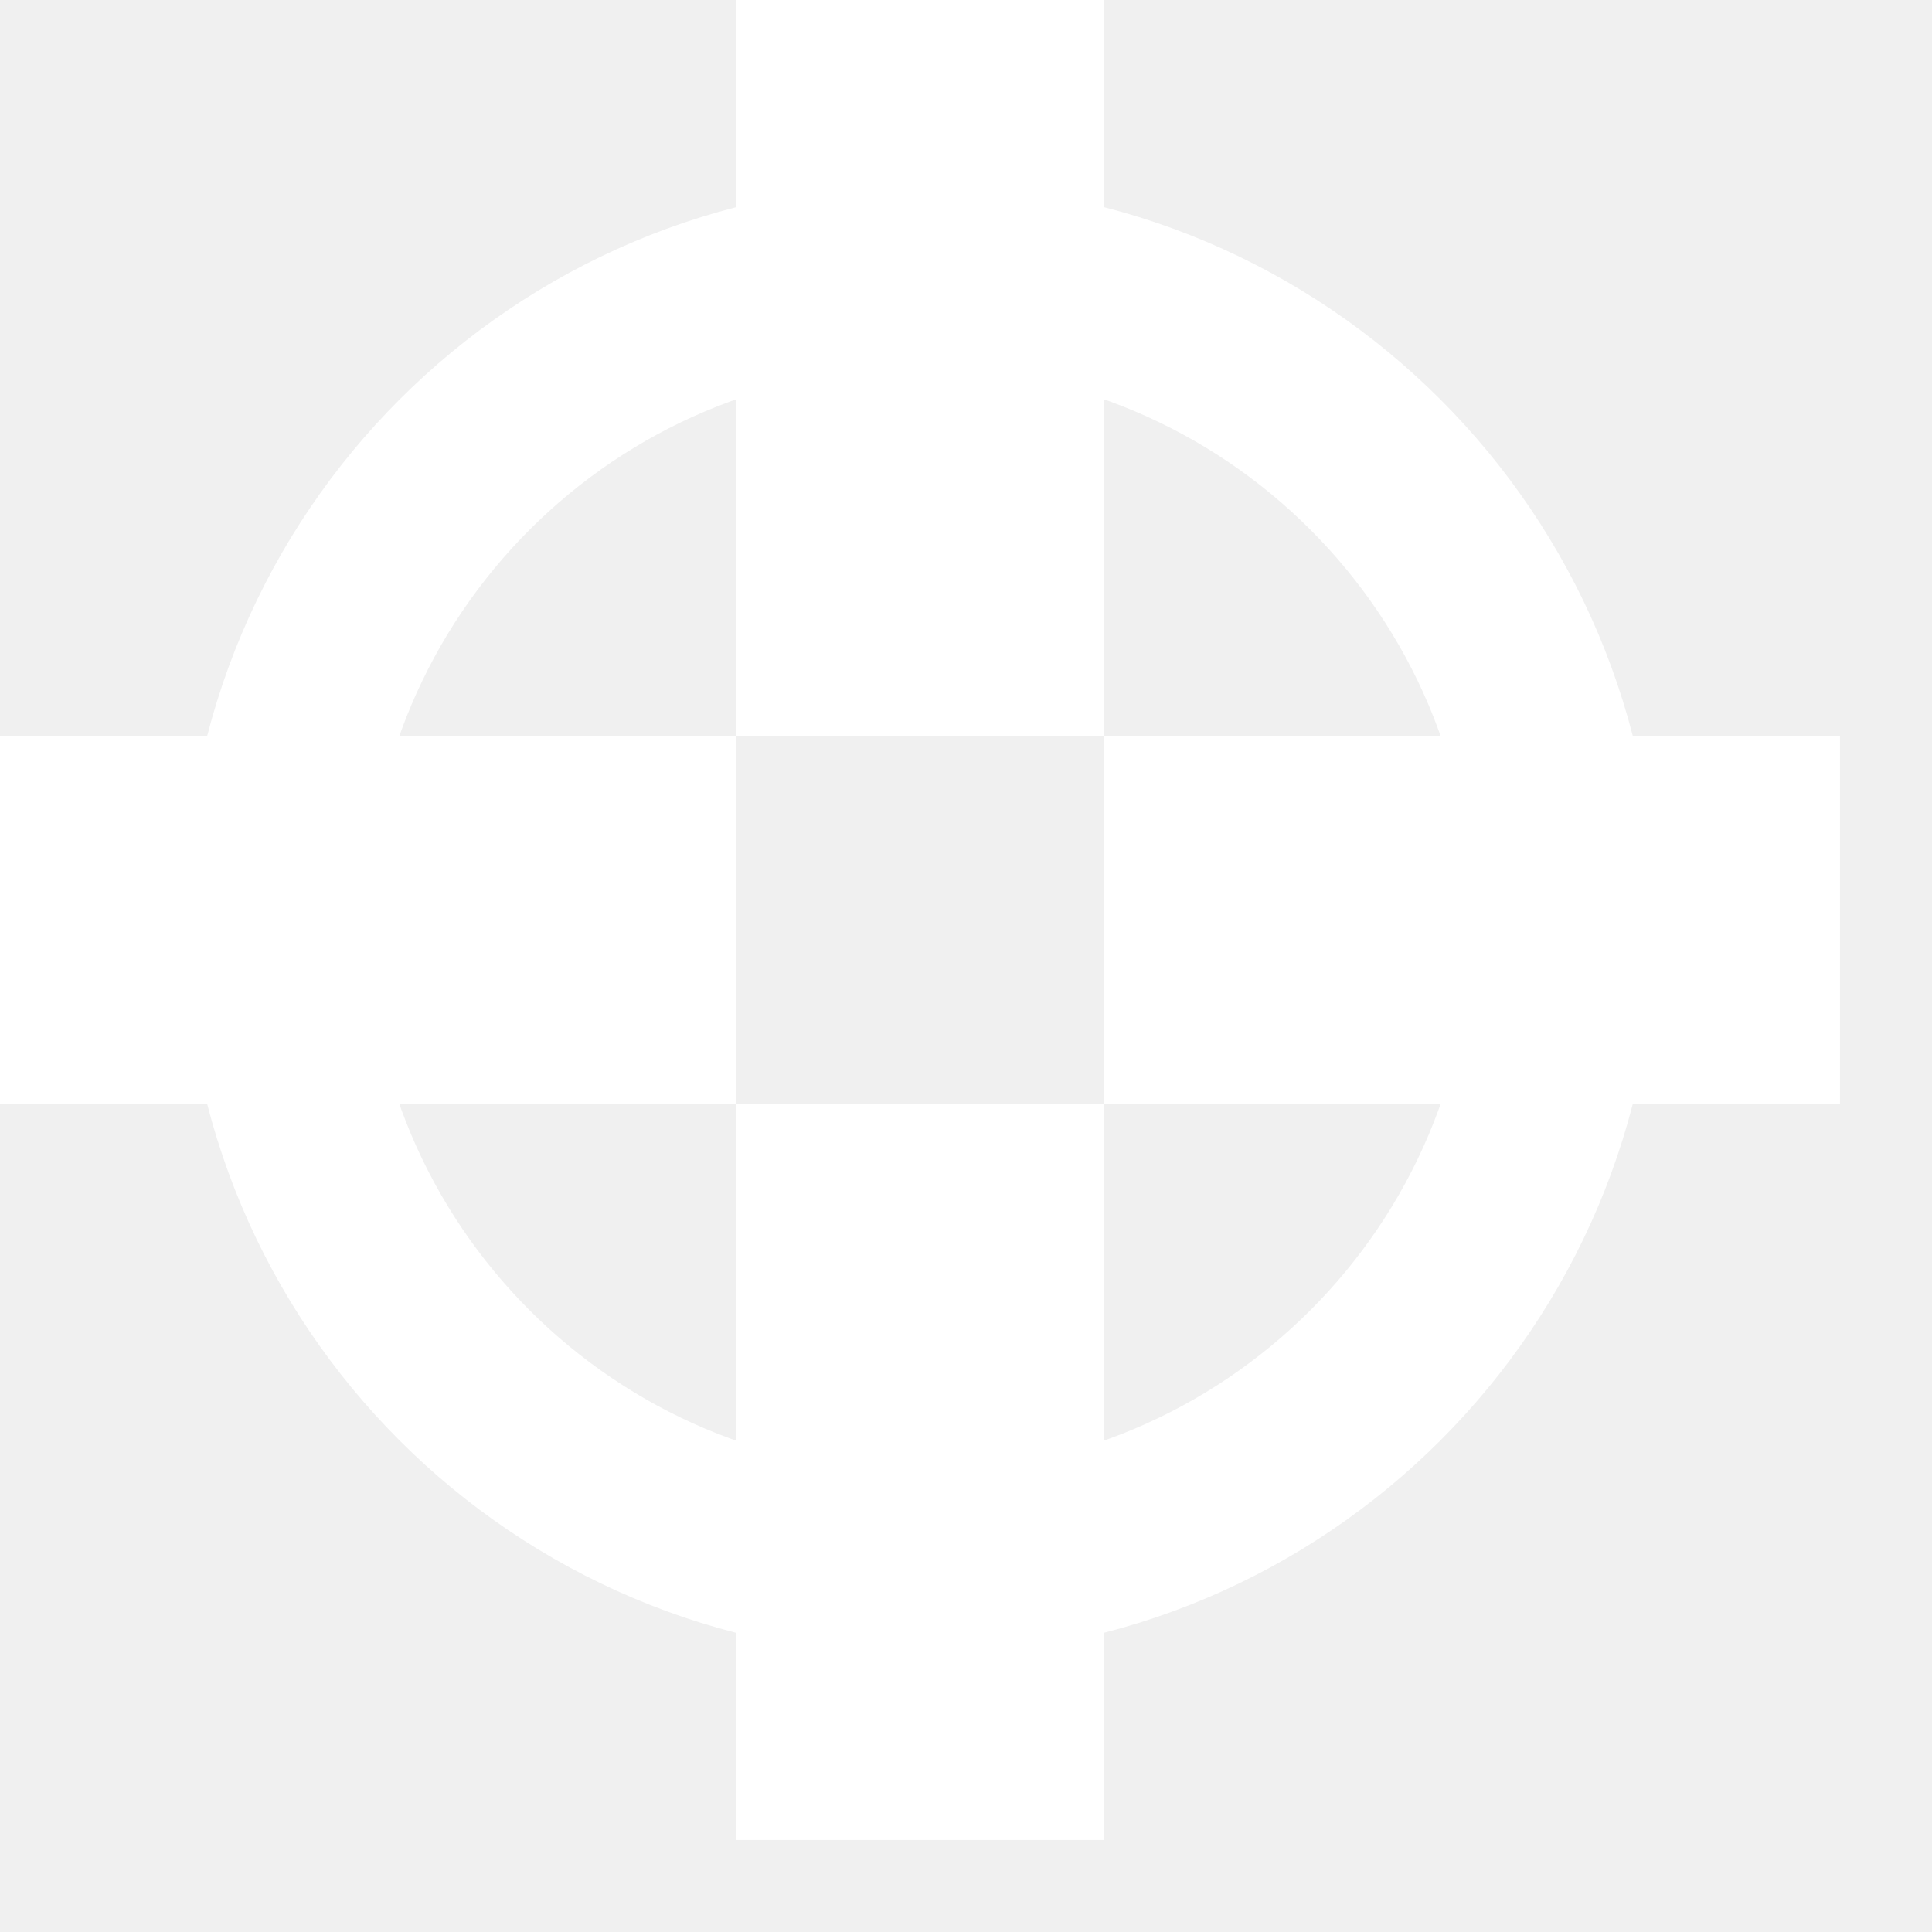
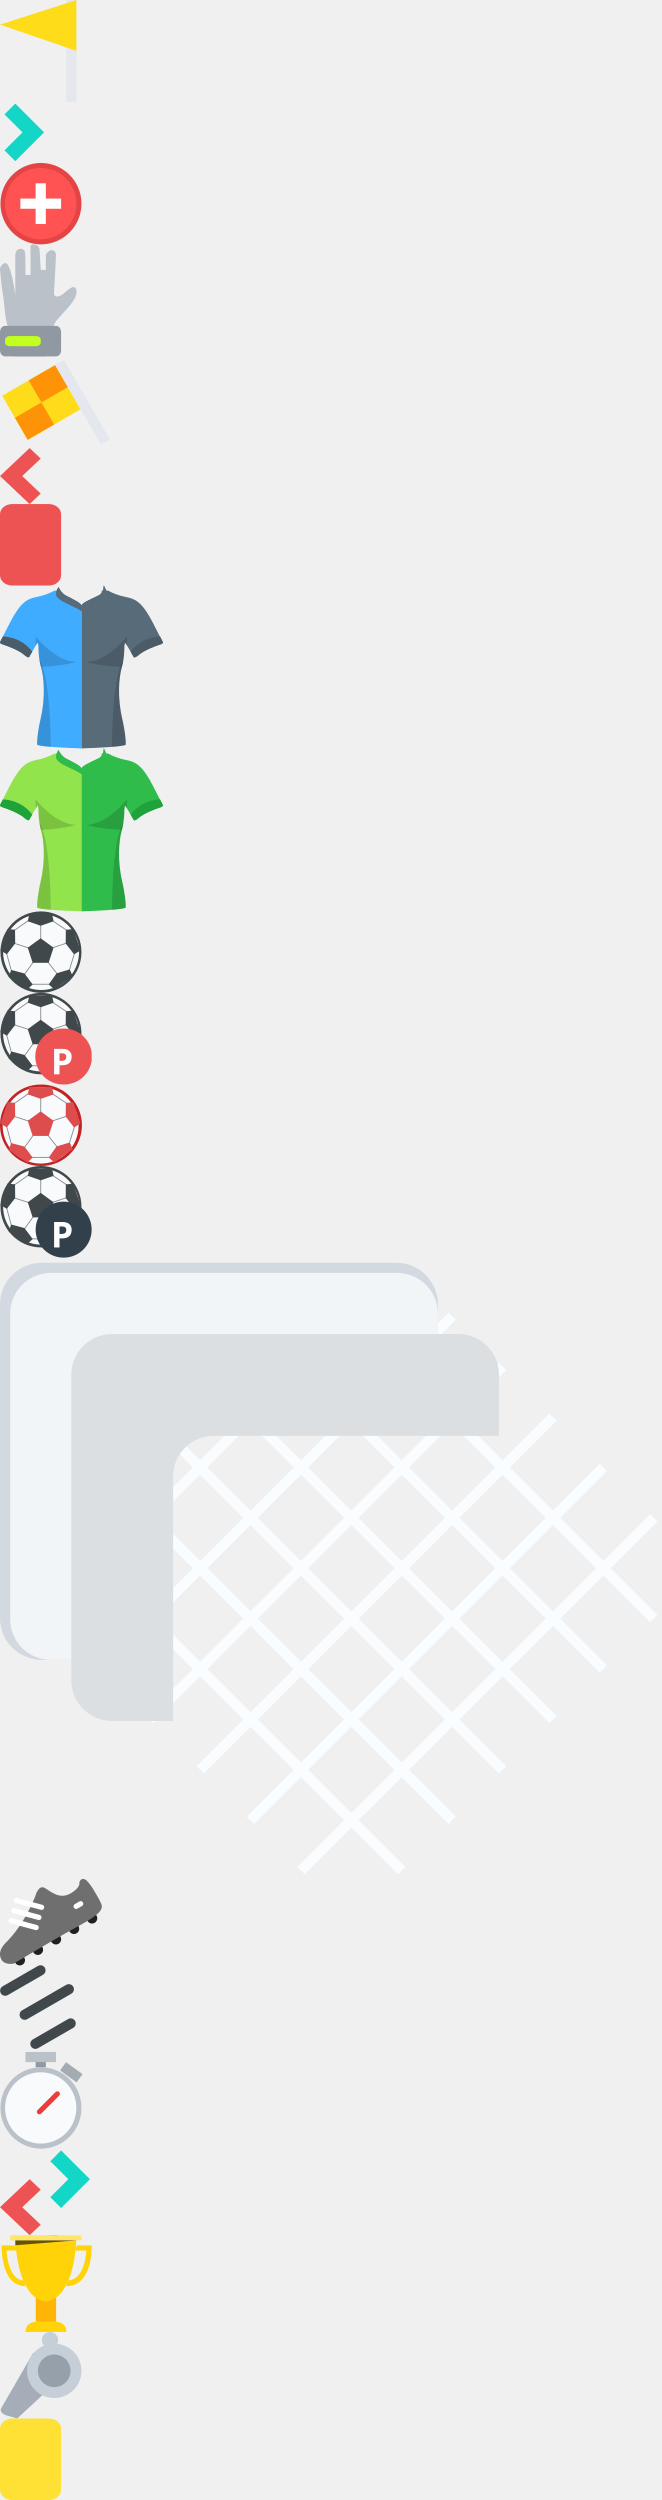
- <svg xmlns="http://www.w3.org/2000/svg" width="21" height="21" viewBox="0 0 21 21">
-   <svg width="21" height="21" id="icon-crosshair" y="0">
-     <path stroke="#FFF" stroke-width="2" fill="none" d="M10 2.999A7 7 0 1 1 9.999 17 7 7 0 0 1 10 3z" />
-     <path stroke="#FFF" stroke-width="2" fill="none" d="M9 .999h2V7H9V.999zM19 8.999V11h-6V8.999h6zM11 19H9v-6.001h2V19zM1 11V8.999h6V11H1z" />
+ <svg xmlns="http://www.w3.org/2000/svg" width="130" height="491" viewBox="0 0 130 491">
+   <svg width="15" height="20" id="icon-corner-flag" y="0">
+     <path fill-rule="evenodd" fill="#E4E7ED" d="M13 0h2v19.999h-2V0z" />
+     <path fill-rule="evenodd" fill="#FFDC19" d="M15 0v9.999L0 4.833 15 0z" />
+   </svg>
+   <svg width="9" height="12" id="icon-in" y="20">
+     <path fill-rule="evenodd" fill="#14D6C6" d="M3 11.656L.878 9.535l3.536-3.536L.878 2.464 3 .342l5.657 5.657L3 11.656z" />
+   </svg>
+   <svg width="16" height="16" id="icon-injury" y="32">
+     <path fill-rule="evenodd" fill="#E54444" d="M8-.001a8 8 0 1 1 0 16A8 8 0 0 1 8 0z" />
+     <path fill-rule="evenodd" fill="#FF5353" d="M7.997.995a7.002 7.002 0 1 1 0 14.004 7.002 7.002 0 0 1 0-14.004z" />
+     <path fill-rule="evenodd" fill="#FFF" d="M12 9H9v3H7V9H4V7h3V4h2v3h3v2z" />
+   </svg>
+   <svg width="16" height="22" id="icon-keepers-glove" y="48">
+     <path fill-rule="evenodd" fill="#BAC1C8" d="M0 4.831s.284 3.606.568 5.023c.284 1.417.379 4.702.947 6.184.568 1.481.516 2.899.485 3.962-.032 1.062-.201 1.994 1.03 1.994h5.869S10 21.902 10 21v-2s-.253-.131 0-1.001c.252-.869.227-1.945 1.172-3.121C12.509 13.213 15.387 10.783 15 9c-.373-1.715-2.306.678-3 1-.694.322-1.491.53-1.396-.726.094-1.255.41-6.795.378-7.342C10.951 1.385 10.073.389 9 2v3H8S7.795 1.175 7.763.966C7.732.757 7.495 0 6.627 0 5.759 0 6 .516 6 1v5H5s.002-4.003-.077-4.455c-.079-.45-.678-.901-1.325-.579C2.951 1.288 2.984 1.969 3 3c.016 1.03 0 7 0 7S2.193 3.333.947 3.671c0 0-.852.274-.947 1.16z" />
+     <path fill-rule="evenodd" fill="#9099A2" d="M1 16h10c.552 0 1 .537 1 1.2v3.6c0 .663-.448 1.2-1 1.2H1c-.552 0-1-.537-1-1.2v-3.6c0-.663.448-1.2 1-1.2z" />
+     <path fill-rule="evenodd" fill="#C2FF1F" d="M2 17.999h5c.552 0 1 .299 1 .668v.666c0 .368-.448.667-1 .667H2c-.552 0-1-.299-1-.667v-.666c0-.369.448-.668 1-.668z" />
+   </svg>
+   <svg width="22" height="18" id="icon-offside-flag" y="70">
+     <path fill-rule="evenodd" fill="#FFE659" d="M4.902 7.437l3.464-2 4 6.929-3.464 2-4-6.929z" />
+     <path fill-rule="evenodd" fill="#FFDC19" d="M1.438 9.438l3.464-2.001 4 6.929-3.464 2-4-6.928z" />
+     <path fill-rule="evenodd" fill="#FFDC19" d="M.438 7.705L10.83 1.706l5 8.66-10.392 6-5-8.661z" />
+     <path fill-rule="evenodd" fill="#FF9307" d="M2.938 12.036l5.196-3.001 2.5 4.331-5.196 3-2.5-4.33zM5.634 4.705l5.196-2.999 2.5 4.33-5.196 2.999-2.5-4.33z" />
+     <path fill-rule="evenodd" fill="#E4E7ED" d="M10.83 1.705l1.732-1 9 15.589-1.732 1-9-15.589z" />
+   </svg>
+   <svg width="8" height="11" id="icon-out" y="88">
+     <path fill-rule="evenodd" fill="#EE5353" d="M7.996 8.937L5.815 11-.001 5.499l5.816-5.5 2.181 2.062-3.635 3.438 3.635 3.438z" />
+   </svg>
+   <svg width="12" height="16" id="icon-red-card" y="99">
+     <path fill-rule="evenodd" fill="#EE5353" d="M2.4-.002h7.2c1.325 0 2.4.896 2.4 2.001v11.999c0 1.105-1.075 2.001-2.4 2.001H2.4c-1.326 0-2.4-.896-2.4-2.001V1.999C0 .894 1.074-.002 2.4-.002z" />
+   </svg>
+   <svg width="32" height="32" id="icon-shirt" y="115">
+     <path fill-rule="evenodd" fill="#40ACFF" d="M16 31.992c-1.092-.025-4.912-.197-6.757-.369-1.845-.172-1.949-.369-1.949-.369v-.615c.104-2.066.65-4.305.65-4.305 1.039-4.355.675-8.34.13-10.21-.546-1.869-.52-3.96-.52-4.181 0-.222-.13-.739-.13-.739-.26.246-1.538 2.563-1.689 2.829-.152.267-.78-.245-.78-.245-1.169-1.108-3.703-1.989-4.418-2.215-.714-.225-.519-.492-.519-.492l1.949-3.813c2.144-4.182 3.54-4.705 5.327-5.043A11.91 11.91 0 0 0 10.701 1h.814c-.046.34.045.707.485 1 1.125.75 4 2.125 4 3v26.992z" />
+     <path fill-rule="evenodd" fill="#586B79" d="M31.439 11.591c-.714.225-3.244 1.106-4.411 2.212 0 0-.627.512-.779.246-.151-.267-1.427-2.581-1.686-2.827 0 0-.13.516-.13.737 0 .221.026 2.311-.519 4.179-.545 1.868-.908 5.85.13 10.201 0 0 .545 2.236.649 4.301v.615s-.104.196-1.947.368c-1.842.172-5.656.344-6.746.369V5c0-.875 2.556-2.25 3.556-3 .391-.293.469-.66.429-1h1.257c.841.478 2.127.999 3.451 1.25 1.783.338 3.178.86 5.319 5.039l1.946 3.81s.194.266-.519.492z" />
+     <path fill-rule="evenodd" fill="#586B79" d="M20.528 2.505c-.859.723-1.274.737-1.719 1.02-.339.216-1.964.85-2.824 1.473-.853-.623-2.468-1.257-2.804-1.473-.442-.283-.854-.297-1.707-1.02-.854-.722-.244-1.699-.244-1.699l.239-.519C11.78.92 12.265 1.625 13 2c1.531.781 3.031 1.5 3 2-.034-.5 1.593-1.219 3.254-2 .918-.432 1.119-1.295 1.123-1.988h.028l.369.794s.613.977-.246 1.699z" />
+     <path fill-rule="evenodd" fill="#586B79" d="M20.528 2.505c-.859.723-1.274.737-1.719 1.02-.339.216-1.964.85-2.824 1.473-.853-.623-2.468-1.257-2.804-1.473-.442-.283-.854-.297-1.707-1.02-.854-.722-.244-1.699-.244-1.699l.239-.519C11.78.92 12.265 1.625 13 2c1.531.781 3.031 1.5 3 2-.034-.5 1.593-1.219 3.254-2 .918-.432 1.119-1.295 1.123-1.988h.028l.369.794s.613.977-.246 1.699z" />
+     <path fill-rule="evenodd" fill="#4B5B67" d="M.572 9.997c1.157.046 3.844.448 5.758 2.98-.288.505-.534.949-.595 1.056-.152.267-.78-.245-.78-.245-1.169-1.108-3.703-1.989-4.418-2.215-.714-.225-.519-.492-.519-.492l.554-1.084zM26.265 14.033c-.061-.107-.307-.551-.595-1.056 1.914-2.532 4.601-2.934 5.758-2.98l.554 1.084s.195.267-.519.492c-.715.226-3.249 1.107-4.418 2.215 0 0-.628.512-.78.245z" />
+     <path fill-rule="evenodd" opacity=".149" d="M8.074 16.124a11.896 11.896 0 0 1-.325-1.508c.836 1.269 2.091 5.164 2.236 17.069a46.13 46.13 0 0 1-.742-.062c-1.845-.172-1.949-.369-1.949-.369v-.615c.104-2.066.65-4.305.65-4.305 1.039-4.355.675-8.34.13-10.21zM24.207 14.651a11.847 11.847 0 0 1-.324 1.505c-.545 1.867-.908 5.845.129 10.192 0 0 .545 2.234.649 4.297v.614s-.104.196-1.946.368c-.22.021-.472.041-.74.062.145-11.883 1.397-15.772 2.232-17.038z" />
+     <path fill-rule="evenodd" opacity=".149" d="M7 10s3.906 5 8 5c0 0-2.747.846-6.964.974-.502-1.83-.482-3.816-.482-4.031 0-.222-.13-.739-.13-.739-.074.07-.234.316-.424.627V10zM24.93 10v1.831c-.189-.311-.349-.557-.423-.627 0 0-.13.517-.13.739 0 .215.021 2.201-.48 4.031-4.207-.128-6.946-.974-6.946-.974 4.083 0 7.979-5 7.979-5z" />
+   </svg>
+   <svg width="32" height="32" id="icon-shirt-alt" y="147">
+     <path fill-rule="evenodd" fill="#91e44c" d="M16 31.992c-1.092-.025-4.912-.197-6.757-.369-1.845-.172-1.949-.369-1.949-.369v-.615c.104-2.066.65-4.305.65-4.305 1.039-4.355.675-8.34.13-10.21-.546-1.869-.52-3.96-.52-4.181 0-.222-.13-.739-.13-.739-.26.246-1.538 2.563-1.689 2.829-.152.267-.78-.245-.78-.245-1.169-1.108-3.703-1.989-4.418-2.215-.714-.225-.519-.492-.519-.492l1.949-3.813c2.144-4.182 3.54-4.705 5.327-5.043A11.91 11.91 0 0 0 10.701 1h.814c-.046.34.045.707.485 1 1.125.75 4 2.125 4 3v26.992z" />
+     <path fill-rule="evenodd" fill="#2fbc4b" d="M31.439 11.591c-.714.225-3.244 1.106-4.411 2.212 0 0-.627.512-.779.246-.151-.267-1.427-2.581-1.686-2.827 0 0-.13.516-.13.737 0 .221.026 2.311-.519 4.179-.545 1.868-.908 5.85.13 10.201 0 0 .545 2.236.649 4.301v.615s-.104.196-1.947.368c-1.842.172-5.656.344-6.746.369V5c0-.875 2.556-2.25 3.556-3 .391-.293.469-.66.429-1h1.257c.841.478 2.127.999 3.451 1.25 1.783.338 3.178.86 5.319 5.039l1.946 3.81s.194.266-.519.492z" />
+     <path fill-rule="evenodd" fill="#2fbc4b" d="M20.528 2.505c-.859.723-1.274.737-1.719 1.02-.339.216-1.964.85-2.824 1.473-.853-.623-2.468-1.257-2.804-1.473-.442-.283-.854-.297-1.707-1.02-.854-.722-.244-1.699-.244-1.699l.239-.519C11.78.92 12.265 1.625 13 2c1.531.781 3.031 1.5 3 2-.034-.5 1.593-1.219 3.254-2 .918-.432 1.119-1.295 1.123-1.988h.028l.369.794s.613.977-.246 1.699z" />
+     <path fill-rule="evenodd" fill="#2fbc4b" d="M20.528 2.505c-.859.723-1.274.737-1.719 1.02-.339.216-1.964.85-2.824 1.473-.853-.623-2.468-1.257-2.804-1.473-.442-.283-.854-.297-1.707-1.02-.854-.722-.244-1.699-.244-1.699l.239-.519C11.78.92 12.265 1.625 13 2c1.531.781 3.031 1.5 3 2-.034-.5 1.593-1.219 3.254-2 .918-.432 1.119-1.295 1.123-1.988h.028l.369.794s.613.977-.246 1.699z" />
+     <path fill-rule="evenodd" fill="#1ea23a" d="M.572 9.997c1.157.046 3.844.448 5.758 2.98-.288.505-.534.949-.595 1.056-.152.267-.78-.245-.78-.245-1.169-1.108-3.703-1.989-4.418-2.215-.714-.225-.519-.492-.519-.492l.554-1.084zM26.265 14.033c-.061-.107-.307-.551-.595-1.056 1.914-2.532 4.601-2.934 5.758-2.98l.554 1.084s.195.267-.519.492c-.715.226-3.249 1.107-4.418 2.215 0 0-.628.512-.78.245z" />
+     <path fill-rule="evenodd" opacity=".149" d="M8.074 16.124a11.896 11.896 0 0 1-.325-1.508c.836 1.269 2.091 5.164 2.236 17.069a46.13 46.13 0 0 1-.742-.062c-1.845-.172-1.949-.369-1.949-.369v-.615c.104-2.066.65-4.305.65-4.305 1.039-4.355.675-8.34.13-10.21zM24.207 14.651a11.847 11.847 0 0 1-.324 1.505c-.545 1.867-.908 5.845.129 10.192 0 0 .545 2.234.649 4.297v.614s-.104.196-1.946.368c-.22.021-.472.041-.74.062.145-11.883 1.397-15.772 2.232-17.038z" />
+     <path fill-rule="evenodd" opacity=".149" d="M7 10s3.906 5 8 5c0 0-2.747.846-6.964.974-.502-1.83-.482-3.816-.482-4.031 0-.222-.13-.739-.13-.739-.074.07-.234.316-.424.627V10zM24.93 10v1.831c-.189-.311-.349-.557-.423-.627 0 0-.13.517-.13.739 0 .215.021 2.201-.48 4.031-4.207-.128-6.946-.974-6.946-.974 4.083 0 7.979-5 7.979-5z" />
+   </svg>
+   <svg width="16" height="16" id="icon-soccer-ball" y="179">
+     <path fill-rule="evenodd" fill="#40484B" d="M8-.001a8 8 0 1 1 0 16A8 8 0 0 1 8 0z" />
+     <path fill-rule="evenodd" fill="#F8FAFC" d="M7.982.526a7.455 7.455 0 1 1-.001 14.909A7.455 7.455 0 0 1 7.982.526z" />
+     <path fill-rule="evenodd" opacity=".6" fill="#40484B" d="M13.687 11.643l-.174-.052 1.054-3.455.174.053-1.054 3.454zM10.28 7.058l2.964-.982.057.173-2.964.982-.057-.173zm-.04-5.165l.102-.151 2.854 1.927-.102.151-2.854-1.927zm.888 10.399l-1.891-2.4.143-.113 1.891 2.4-.143.113zM7.909 2.526h.182v4.109h-.182V2.526zM4.144 13.128L6.453 9.91l.148.106-2.309 3.218-.148-.106zm-1.372-6.77l.056-.173 3.109 1-.056.173-3.109-1zm-.097-2.652L5.602 1.67l.104.149-2.927 2.036-.104-.149zm-1.49 4.426l.175-.048 1.019 3.801-.176.047-1.018-3.8zm9.124 6.267H6.127v-.182h4.182v.182z" />
+     <path fill-rule="evenodd" fill="#40484B" d="M7.982 5.281l2.533 1.84-.968 2.978H6.416l-.968-2.978 2.534-1.84zM7.991 2.817l2.536-.882-.309-1.427H5.763l-.308 1.427 2.536.882zM12.904 6.306l1.642 2.124 1.255-.746-1.415-4.224-1.451.161-.031 2.685zM2.982 6.296L1.343 8.417.091 7.672l1.412-4.218 1.448.16.031 2.682zM4.807 12.191l1.605 2.147-1.053 1.007-3.686-2.49.542-1.353 2.592.689zM11.121 12.144L9.57 14.329l1.081.977 3.624-2.583-.579-1.335-2.575.756z" />
+   </svg>
+   <svg width="18" height="18" id="icon-soccer-ball-missed-penalty" y="195">
+     <path fill-rule="evenodd" fill="#40484B" d="M8-.001a8 8 0 1 1 0 16A8 8 0 0 1 8 0z" />
+     <path fill-rule="evenodd" fill="#F8FAFC" d="M7.982.526a7.455 7.455 0 1 1-.001 14.909A7.455 7.455 0 0 1 7.982.526z" />
+     <path fill-rule="evenodd" opacity=".6" fill="#40484B" d="M13.687 11.644l-.174-.053 1.054-3.455.174.053-1.054 3.455zM10.28 7.058l2.964-.982.057.173-2.964.982-.057-.173zm-.04-5.165l.102-.151 2.854 1.927-.102.151-2.854-1.927zm.888 10.399L9.237 9.891l.143-.112 1.891 2.4-.143.113zM7.909 2.526h.182v4.109h-.182V2.526zM4.144 13.128L6.453 9.91l.148.105-2.309 3.219-.148-.106zm-1.372-6.77l.056-.173 3.109 1-.056.173-3.109-1zm-.097-2.652l2.927-2.037.104.15-2.927 2.036-.104-.149zm-1.49 4.426l.175-.048 1.019 3.8-.176.048-1.018-3.8zm9.124 6.267H6.127v-.182h4.182v.182z" />
+     <path fill-rule="evenodd" fill="#40484B" d="M7.982 5.28l2.533 1.841-.968 2.978H6.416l-.968-2.978L7.982 5.28zM7.991 2.817l2.536-.882-.309-1.427H5.763l-.308 1.427 2.536.882zM12.904 6.305l1.642 2.125 1.255-.746-1.415-4.224-1.451.161-.031 2.684zM2.982 6.296L1.343 8.417.091 7.672l1.412-4.218 1.448.16.031 2.682zM4.807 12.191l1.605 2.147-1.053 1.007-3.686-2.49.542-1.353 2.592.689zM11.121 12.143L9.57 14.329l1.081.976 3.624-2.582-.579-1.335-2.575.755z" />
+     <path fill-rule="evenodd" fill="#EE5353" d="M12.5 7a5.5 5.5 0 1 1 0 10.999A5.5 5.5 0 1 1 12.5 7z" />
+     <text font-family="Myriad Pro" font-size="7" x="10" y="16">
+       <tspan font-family="Montserrat" font-weight="bold" fill="#FEFEFF">P</tspan>
+     </text>
+   </svg>
+   <svg width="16" height="16" id="icon-soccer-ball-own-goal" y="213">
+     <path fill-rule="evenodd" fill="#C12323" d="M8-.001a8 8 0 1 1 0 15.999 8 8 0 0 1-8-8A7.999 7.999 0 0 1 8-.001z" />
+     <path fill-rule="evenodd" fill="#F8FAFC" d="M7.982.525a7.455 7.455 0 0 1 7.454 7.455 7.455 7.455 0 1 1-14.909 0A7.455 7.455 0 0 1 7.982.525z" />
+     <path fill-rule="evenodd" opacity=".6" fill="#40484B" d="M13.687 11.643l-.174-.053 1.054-3.454.174.053-1.054 3.454zM10.28 7.058l2.964-.982.057.172-2.964.982-.057-.172zm-.04-5.166l.102-.151 2.854 1.928-.102.15-2.854-1.927zm.888 10.399l-1.891-2.4.143-.113 1.891 2.401-.143.112zM7.909 2.526h.182v4.109h-.182V2.526zM4.144 13.128l2.309-3.219.148.106-2.309 3.218-.148-.105zm-1.372-6.77l.056-.173 3.109 1-.056.173-3.109-1zm-.097-2.652l2.927-2.037.104.15-2.927 2.036-.104-.149zm-1.49 4.425l.175-.047 1.019 3.8-.176.047-1.018-3.8zm9.124 6.268H6.127v-.182h4.182v.182z" />
+     <path fill-rule="evenodd" fill="#DD4D4D" d="M7.982 5.28l2.533 1.841-.968 2.978H6.416l-.968-2.978L7.982 5.28zM7.991 2.817l2.536-.883-.309-1.426H5.763l-.308 1.426 2.536.883zM12.904 6.305l1.642 2.124 1.255-.746-1.415-4.223-1.451.16-.031 2.685zM2.982 6.295L1.343 8.417.091 7.671l1.412-4.218 1.448.161.031 2.681zM4.807 12.191l1.605 2.146-1.053 1.007-3.686-2.49.542-1.352 2.592.689zM11.121 12.143L9.57 14.328l1.081.977 3.624-2.583-.579-1.335-2.575.756z" />
+   </svg>
+   <svg width="18" height="18" id="icon-soccer-ball-penalty" y="229">
+     <path fill-rule="evenodd" fill="#40484B" d="M8-.001a8 8 0 1 1 0 16A8 8 0 0 1 8 0z" />
+     <path fill-rule="evenodd" fill="#F8FAFC" d="M7.982.526a7.455 7.455 0 1 1-.001 14.909A7.455 7.455 0 0 1 7.982.526z" />
+     <path fill-rule="evenodd" opacity=".6" fill="#40484B" d="M13.687 11.643l-.174-.052 1.054-3.455.174.053-1.054 3.454zM10.28 7.058l2.964-.982.057.173-2.964.982-.057-.173zm-.04-5.165l.102-.151 2.854 1.927-.102.151-2.854-1.927zm.888 10.398L9.237 9.892l.143-.113 1.891 2.4-.143.112zM7.909 2.526h.182v4.109h-.182V2.526zM4.144 13.128L6.453 9.91l.148.106-2.309 3.217-.148-.105zm-1.372-6.77l.056-.173 3.109 1-.056.173-3.109-1zm-.097-2.652l2.927-2.037.104.15-2.927 2.036-.104-.149zm-1.49 4.425l.175-.047 1.019 3.8-.176.048-1.018-3.801zm9.124 6.268H6.127v-.182h4.182v.182z" />
+     <path fill-rule="evenodd" fill="#40484B" d="M7.982 5.28l2.533 1.841-.968 2.978H6.416l-.968-2.978L7.982 5.28zM7.991 2.817l2.536-.882-.309-1.427H5.763l-.308 1.427 2.536.882zM12.904 6.306l1.642 2.124 1.255-.747-1.415-4.223-1.451.161-.031 2.685zM2.982 6.296L1.343 8.417.091 7.672l1.412-4.218 1.448.16.031 2.682zM4.807 12.191l1.605 2.147-1.053 1.007-3.686-2.491.542-1.352 2.592.689zM11.121 12.143L9.57 14.329l1.081.977 3.624-2.583-.579-1.335-2.575.755z" />
+     <path fill-rule="evenodd" fill="#31404B" d="M12.5 7a5.5 5.5 0 1 1 0 11 5.5 5.5 0 0 1 0-11z" />
+     <text font-family="Myriad Pro" font-size="7" x="10" y="16">
+       <tspan font-family="Montserrat" font-weight="bold" fill="#FEFEFF">P</tspan>
+     </text>
+   </svg>
+   <svg width="130" height="122" id="icon-soccer-gate" y="247">
+     <path fill-rule="evenodd" fill="#FAFDFF" d="M129.104 70.192l-1.414 1.414-9.193-9.192-8.485 8.485 9.193 9.193-1.415 1.414-9.192-9.192-8.485 8.485 9.192 9.192-1.414 1.414-9.192-9.192-8.486 8.485 9.193 9.193-1.415 1.414-9.192-9.192-8.485 8.485 9.192 9.192-1.414 1.414-9.193-9.192-8.485 8.485 9.193 9.193-1.415 1.414L69 111.912l-9.192 9.192-1.415-1.414 9.193-9.193-8.486-8.485-9.192 9.192-1.414-1.414 9.192-9.192-8.485-8.485-9.192 9.192-1.415-1.414 9.193-9.193-8.486-8.485-9.192 9.192-1.414-1.414 9.192-9.192-8.485-8.485-9.192 9.192-1.415-1.414 9.193-9.193-8.486-8.485-9.192 9.192-1.414-1.414L18.088 61l-9.192-9.193 1.414-1.414 9.192 9.193 8.486-8.486-9.193-9.192 1.415-1.414 9.192 9.192 8.485-8.485-9.192-9.193 1.414-1.414 9.192 9.193 8.486-8.486-9.193-9.192 1.415-1.414 9.192 9.192 8.485-8.485-9.192-9.192 1.414-1.415 9.193 9.193 8.485-8.486-9.193-9.192L59.808.896 69 10.088 78.192.896l1.415 1.414-9.193 9.192 8.485 8.486 9.193-9.193 1.414 1.415-9.192 9.192 8.485 8.485 9.192-9.192 1.415 1.414-9.193 9.192 8.485 8.486 9.193-9.193 1.414 1.414-9.192 9.193 8.485 8.485 9.192-9.192 1.415 1.414-9.193 9.192 8.485 8.486 9.193-9.193 1.414 1.414L119.912 61l9.192 9.192zm-21.92.707l-8.486-8.485-8.485 8.485 8.485 8.486 8.486-8.486zm-36.77 0l8.485 8.486 8.486-8.486-8.485-8.485-8.486 8.485zM77.485 61L69 52.514 60.515 61 69 69.485 77.485 61zM69 72.314l-8.485 8.485L69 89.284l8.485-8.485L69 72.314zm-1.414-1.415L59.1 62.414l-8.485 8.485 8.485 8.486 8.486-8.486zM57.686 61l-8.485-8.485L40.716 61l8.485 8.485L57.686 61zm1.415-1.414l8.485-8.486-8.485-8.485-8.486 8.485 8.486 8.486zm9.899-9.9l8.485-8.485L69 32.716l-8.485 8.485L69 49.686zm1.414 1.414l8.485 8.486 8.486-8.486-8.486-8.485-8.485 8.485zm9.9 9.9l8.485 8.485L97.284 61l-8.485-8.485L80.314 61zm8.485 28.284l8.485-8.485-8.485-8.486-8.485 8.486 8.485 8.485zm-9.9 9.9l8.486-8.486-8.486-8.485-8.485 8.485 8.485 8.486zM69 109.083l8.485-8.485L69 92.112l-8.485 8.486L69 109.083zm-9.9-9.899l8.486-8.486-8.485-8.485-8.486 8.485 8.485 8.486zm-9.899-9.9l8.485-8.485-8.485-8.486-8.485 8.486 8.485 8.485zm-9.9-9.899l8.486-8.486-8.486-8.485-8.485 8.485 8.485 8.486zM20.917 61l8.485 8.485L37.887 61l-8.485-8.485L20.917 61zm18.384-18.385L30.816 51.1l8.485 8.486 8.486-8.486-8.486-8.485zm1.415-1.414l8.485 8.485 8.485-8.485-8.485-8.486-8.485 8.486zM59.1 22.816l-8.485 8.485 8.485 8.486 8.486-8.486-8.486-8.485zm9.9-9.899l-8.485 8.485L69 29.887l8.485-8.485L69 12.917zm9.899 9.899l-8.485 8.485 8.486 8.486 8.485-8.486-8.486-8.485zm9.9 9.899l-8.485 8.486 8.485 8.485 8.485-8.485-8.485-8.486zm9.899 9.9L90.213 51.1l8.485 8.486 8.486-8.486-8.486-8.485zm9.9 9.9L100.113 61l8.485 8.485L117.083 61l-8.485-8.485z" />
+     <path fill-rule="evenodd" fill="#D3D9E0" d="M83.952 21.526H28.667c-4.524 0-8.191 3.676-8.191 8.211V79H8.19C3.667 79 0 75.324 0 70.789V9.21C0 4.676 3.667 1 8.19 1h69.619C82.333 1 86 4.676 86 9.21v12.316h-2.048z" />
+     <path fill-rule="evenodd" fill="#F1F5F8" d="M84 23H30a8 8 0 0 0-8 8v48H10a8 8 0 0 1-8-8V11a8 8 0 0 1 8-8h68a8 8 0 0 1 8 8v12h-2z" />
+     <path fill-rule="evenodd" fill="#DCDFE2" d="M96 35H42a8 8 0 0 0-8 8v48H22a8 8 0 0 1-8-8V23a8 8 0 0 1 8-8h68a8 8 0 0 1 8 8v12h-2z" />
+   </svg>
+   <svg width="20" height="17" id="icon-soccer-shoe" y="369">
+     <path fill-rule="evenodd" fill="#202020" d="M18.59 8.645a1.021 1.021 0 0 1-1.398-.376l-.512-.891a1.031 1.031 0 0 1 .374-1.405 1.021 1.021 0 0 1 1.399.377l.512.89a1.03 1.03 0 0 1-.375 1.405zm-4.946 1.68l-.512-.891a1.03 1.03 0 0 1 .375-1.404 1.022 1.022 0 0 1 1.399.376l.512.891a1.03 1.03 0 0 1-.375 1.405 1.022 1.022 0 0 1-1.399-.377zm-3.547 2.057l-.512-.891a1.03 1.03 0 0 1 .375-1.405 1.023 1.023 0 0 1 1.399.377l.512.89a1.031 1.031 0 0 1-.375 1.405 1.022 1.022 0 0 1-1.399-.376zM6.55 14.439l-.512-.891a1.03 1.03 0 0 1 .375-1.405 1.022 1.022 0 0 1 1.399.377l.512.89a1.032 1.032 0 0 1-.375 1.405 1.022 1.022 0 0 1-1.399-.376zm-3.547 2.056l-.512-.89a1.031 1.031 0 0 1 .374-1.405 1.022 1.022 0 0 1 1.399.376l.512.891a1.03 1.03 0 0 1-.375 1.405 1.022 1.022 0 0 1-1.398-.377z" />
+     <path fill-rule="evenodd" fill="#6F6F6F" d="M15.577.747s.228-1.023 1.102-.639c.874.384 2.47 3.303 3.036 4.429.565 1.126.745 2.006-4.171 4.669S2.69 16.658 2.69 16.658s-1.833.36-2.439-.836c-.606-1.196-.082-2.343.99-3.387C2.314 11.391 4.86 8.508 6.894 3.53c0 0 .611-2.558 1.961-1.699 1.351.857 2.953 2.226 5.004 1.037 2.05-1.189 1.718-2.121 1.718-2.121z" />
+     <path fill-rule="evenodd" fill="#FFF" d="M1.686 8.107a.51.51 0 0 1 .627-.363l4.945 1.33a.515.515 0 0 1-.265.994L2.048 8.737a.514.514 0 0 1-.362-.63zM2.216 6.121a.51.51 0 0 1 .627-.364l4.945 1.331a.514.514 0 0 1-.265.993L2.578 6.75a.512.512 0 0 1-.362-.629zM2.746 4.134a.513.513 0 0 1 .627-.364l4.945 1.331a.514.514 0 0 1-.265.993l-4.945-1.33a.514.514 0 0 1-.362-.63zM14.7 4.963l.887-.514a.51.51 0 0 1 .699.188.515.515 0 0 1-.187.703l-.887.514a.51.51 0 0 1-.699-.188.515.515 0 0 1 .187-.703z" />
+   </svg>
+   <svg width="14.906" height="16.38" viewBox="0 0 14.906 16.38" id="icon-soccer-shots" y="386">
+     <defs>
+       <style>.cls-1{fill:#40484b;fill-rule:evenodd}</style>
+     </defs>
+     <path id="Detail_" data-name="Detail" class="cls-1" d="M274.237 2233.69l6.928-4a1 1 0 1 1 1 1.73l-6.928 4a1 1 0 0 1-1-1.73zm3.866 4.69l8.66-5a1 1 0 0 1 1 1.74l-8.66 5a1 1 0 0 1-1.003-1.74zm2.134 5.7l6.928-4a1 1 0 0 1 1 1.73l-6.928 4a1 1 0 1 1-1-1.73z" transform="translate(-273.75 -2229.56)" />
+   </svg>
+   <svg width="17" height="19" id="icon-stopwatch" y="403">
+     <path fill-rule="evenodd" fill="#BAC1C8" d="M8 2.999a8 8 0 1 1 0 16A8 8 0 0 1 8 3z" />
+     <path fill-rule="evenodd" fill="#F8FAFC" d="M7.997 3.995a7.002 7.002 0 1 1 0 14.004 7.002 7.002 0 0 1 0-14.004z" />
+     <path fill-rule="evenodd" fill="#9099A2" d="M7 .999h2v2H7v-2z" />
+     <path fill-rule="evenodd" fill="#BAC1C8" d="M5 0h6v2H5V0z" />
+     <path fill-rule="evenodd" fill="#A3ABB3" d="M12.967 2.016l3.239 2.347-1.173 1.619-3.239-2.346 1.173-1.62z" />
+     <path fill-rule="evenodd" fill="#EF3A3A" d="M11.621 7.878a.5.5 0 0 1 0 .707l-3.535 3.536a.5.5 0 0 1-.707-.707l3.535-3.536a.5.5 0 0 1 .707 0z" />
+   </svg>
+   <svg width="18" height="17" id="icon-substitution" y="422">
+     <path fill-rule="evenodd" fill="#14D6C6" d="M12 11.656L9.879 9.535l3.535-3.536-3.535-3.535L12 .342l5.657 5.657L12 11.656z" />
+     <path fill-rule="evenodd" fill="#EE5353" d="M7.996 14.937L5.815 17l-5.816-5.501 5.816-5.5 2.181 2.062-3.635 3.438 3.635 3.438z" />
+   </svg>
+   <svg width="18" height="19" id="icon-trophy" y="439">
+     <path fill-rule="evenodd" fill="#FFD307" d="M5.027 18.997a1.777 1.777 0 0 1-.01-.18c0-.995.864-1.801 1.929-1.801H11.1c1.065 0 1.928.806 1.928 1.801 0 .061-.003.121-.01.18H5.027z" />
+     <path fill-rule="evenodd" fill="#FFB505" d="M7.023 12.001h3.995v5.001H7.023v-5.001z" />
+     <path fill-rule="evenodd" fill="#FFD307" d="M1.289 3s.226 5.859 3.451 5.885L5.013 10C.006 10 .333 1.993.333 1.993H3.05L3.297 3H1.289zM12.991 10l.292-1.115C16.731 8.859 16.973 3 16.973 3h-2.148l.264-1.007h2.906S18.345 10 12.991 10z" />
+     <path fill-rule="evenodd" fill="#FFD307" d="M13.819 7.87c-1 2.939-2.636 4.964-4.817 5.137-2.181-.173-3.817-2.198-4.817-5.137-1-2.939-1.181-6.867-1.181-6.867H15s-.181 3.928-1.181 6.867z" />
+     <path fill-rule="evenodd" opacity=".6" d="M3.007.671v1.297L15 1 10.887-.006l-7.88.677z" />
+     <path fill-rule="evenodd" fill="#FFE56A" d="M2.203.008h13.594c.114 0 .205.1.205.224V.79c0 .123-.091.223-.205.223H2.203c-.114 0-.205-.1-.205-.223V.232c0-.124.091-.224.205-.224z" />
+   </svg>
+   <svg width="16" height="17" id="icon-whistle" y="458">
+     <path fill-rule="evenodd" fill="#A5AEB8" d="M8.711 12.054l-5.327 4.938s-.842-.221-2.119-.605C-.012 16.003.143 15.125.143 15.125L6.559 4.04l2.152 8.014z" />
+     <path fill-rule="evenodd" fill="#C6CED7" d="M6.024 4.964a5.354 5.354 0 0 1 7.303-1.953 5.327 5.327 0 0 1 1.957 7.286 5.353 5.353 0 0 1-7.303 1.952 5.326 5.326 0 0 1-1.957-7.285z" />
+     <path fill-rule="evenodd" fill="#96A0AB" d="M7.876 6.03a3.212 3.212 0 0 1 4.382-1.171 3.197 3.197 0 0 1 1.174 4.371 3.213 3.213 0 0 1-4.382 1.172A3.197 3.197 0 0 1 7.876 6.03z" />
+     <path fill-rule="evenodd" fill="#C6CED7" d="M8.43.807a1.605 1.605 0 0 1 2.191-.586 1.598 1.598 0 0 1 .587 2.186 1.606 1.606 0 0 1-2.191.585A1.597 1.597 0 0 1 8.43.807z" />
+   </svg>
+   <svg width="12" height="16" id="icon-yellow-card" y="475">
+     <path fill-rule="evenodd" fill="#FFE035" d="M2.4-.002h7.2c1.325 0 2.4.896 2.4 2.001v12c0 1.104-1.075 2-2.4 2H2.4c-1.326 0-2.4-.896-2.4-2v-12C0 .894 1.074-.002 2.4-.002z" />
  </svg>
</svg>
